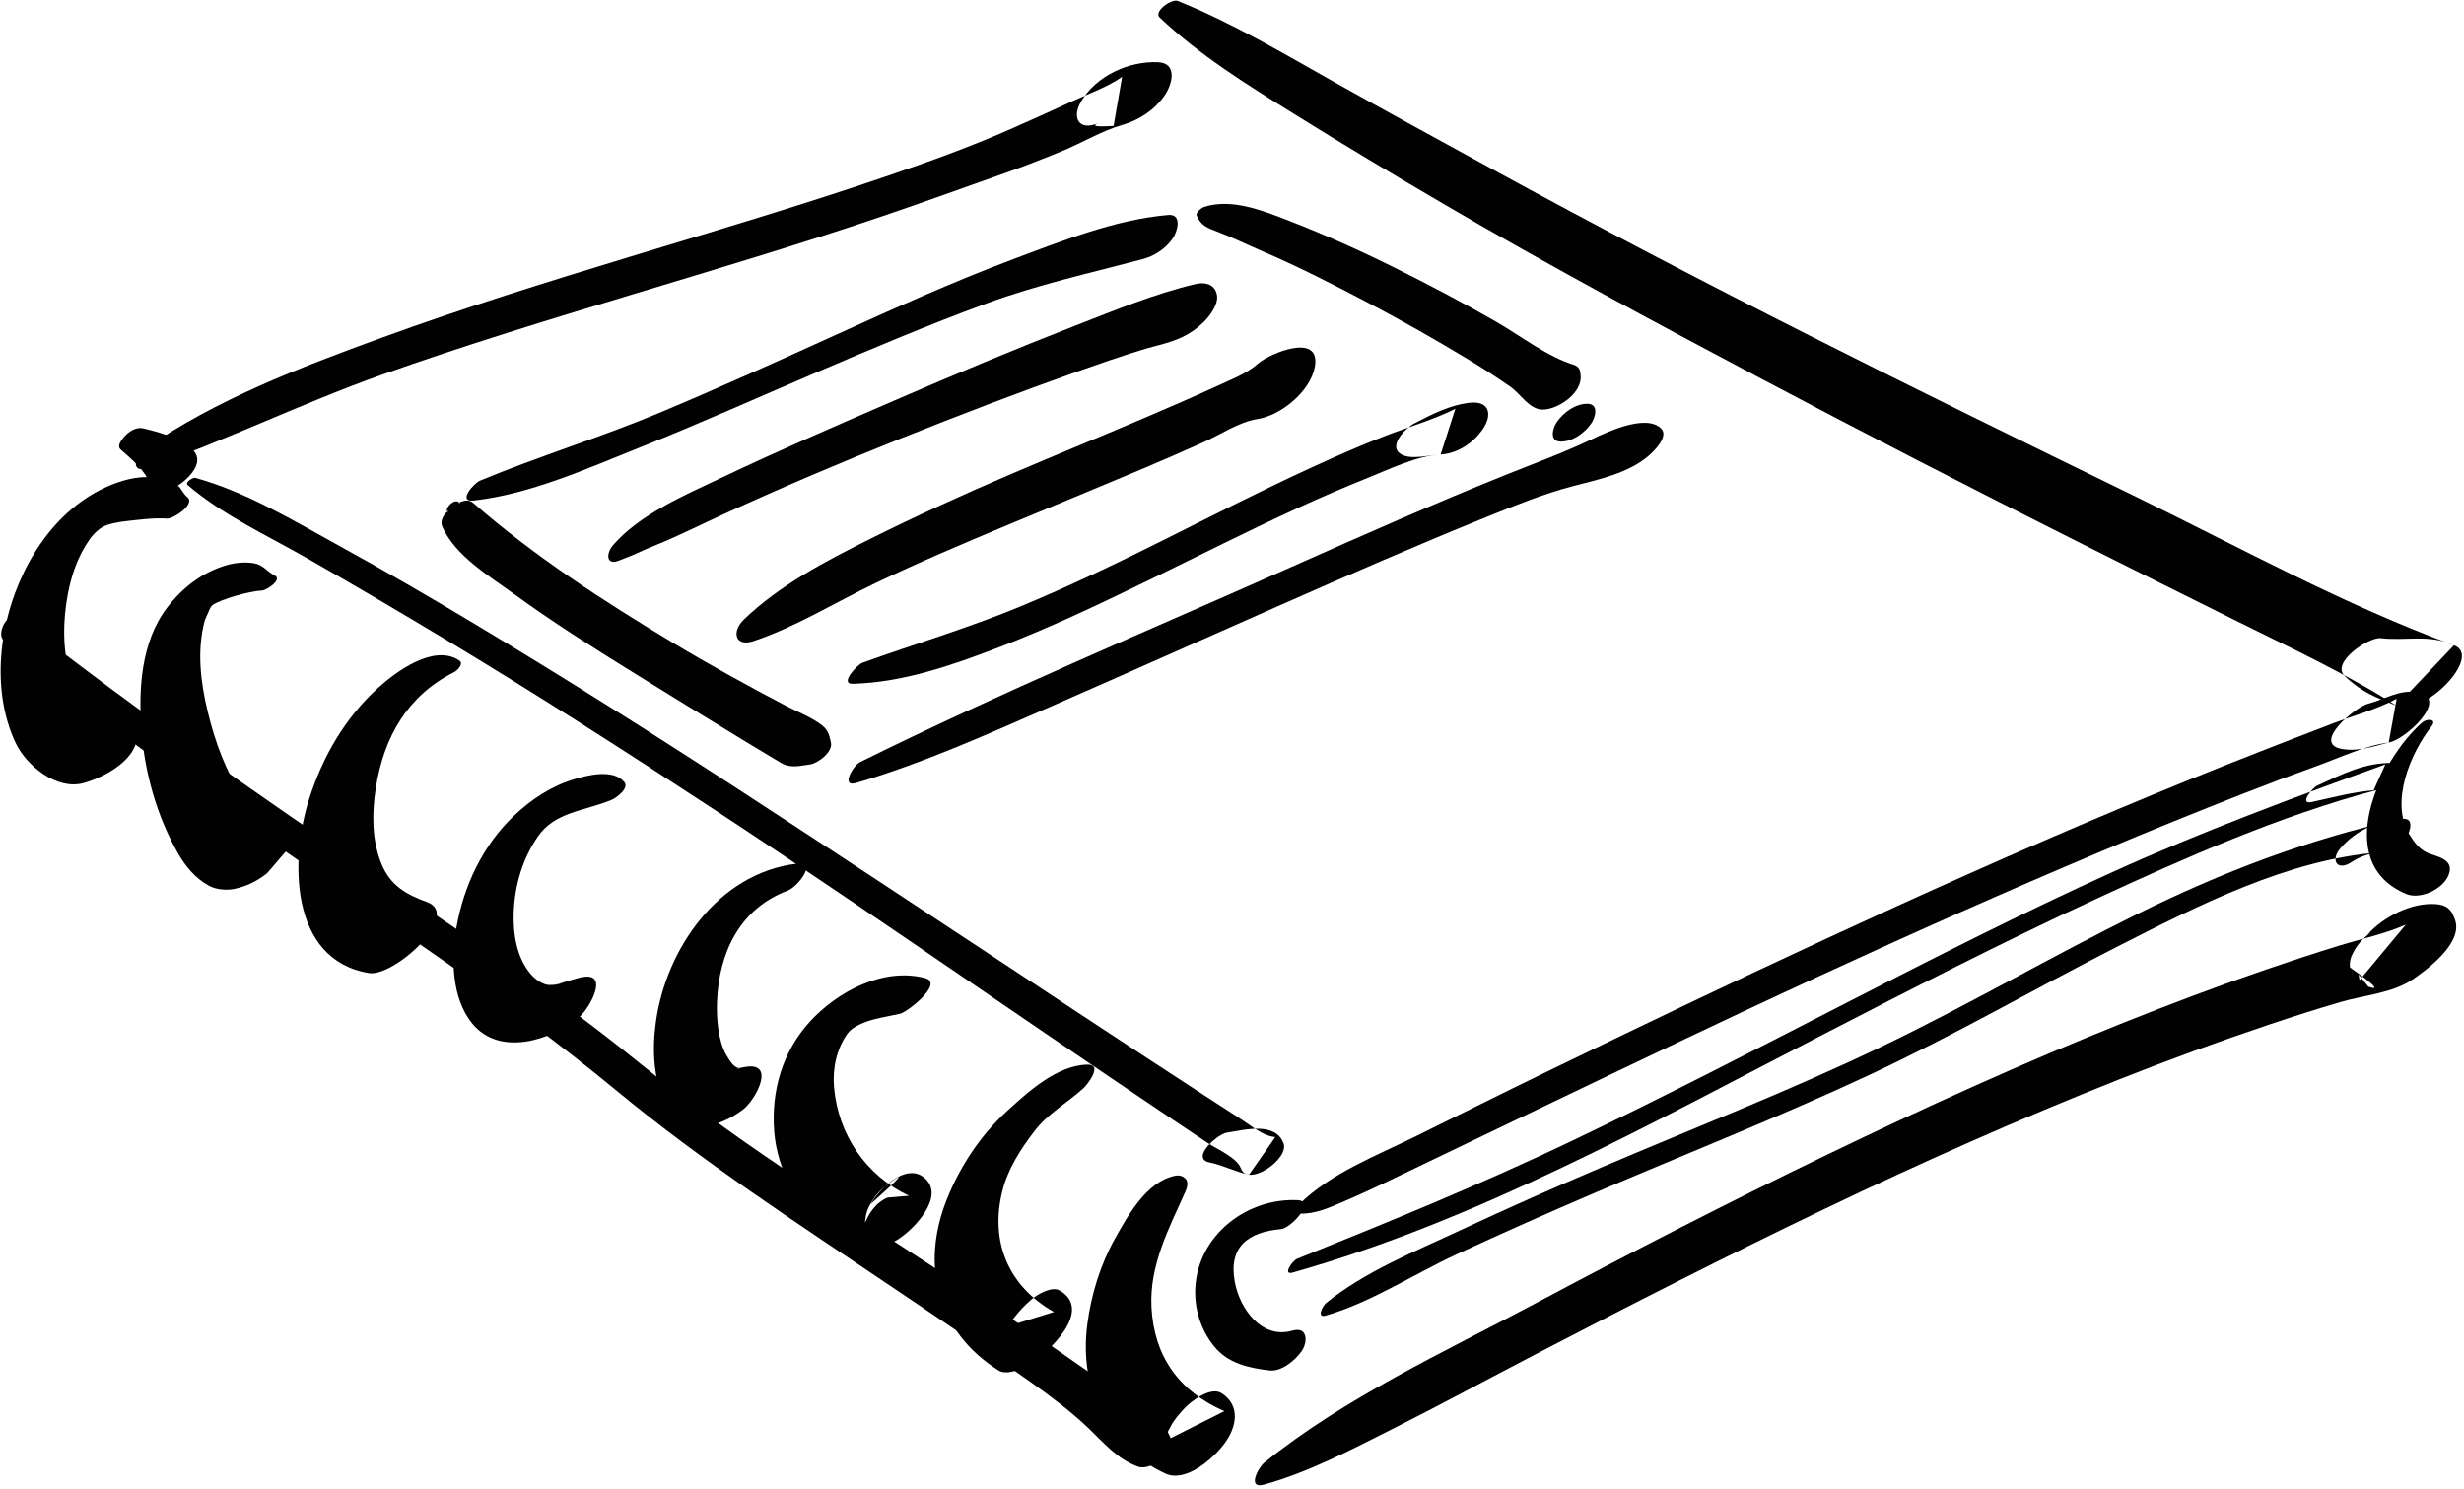
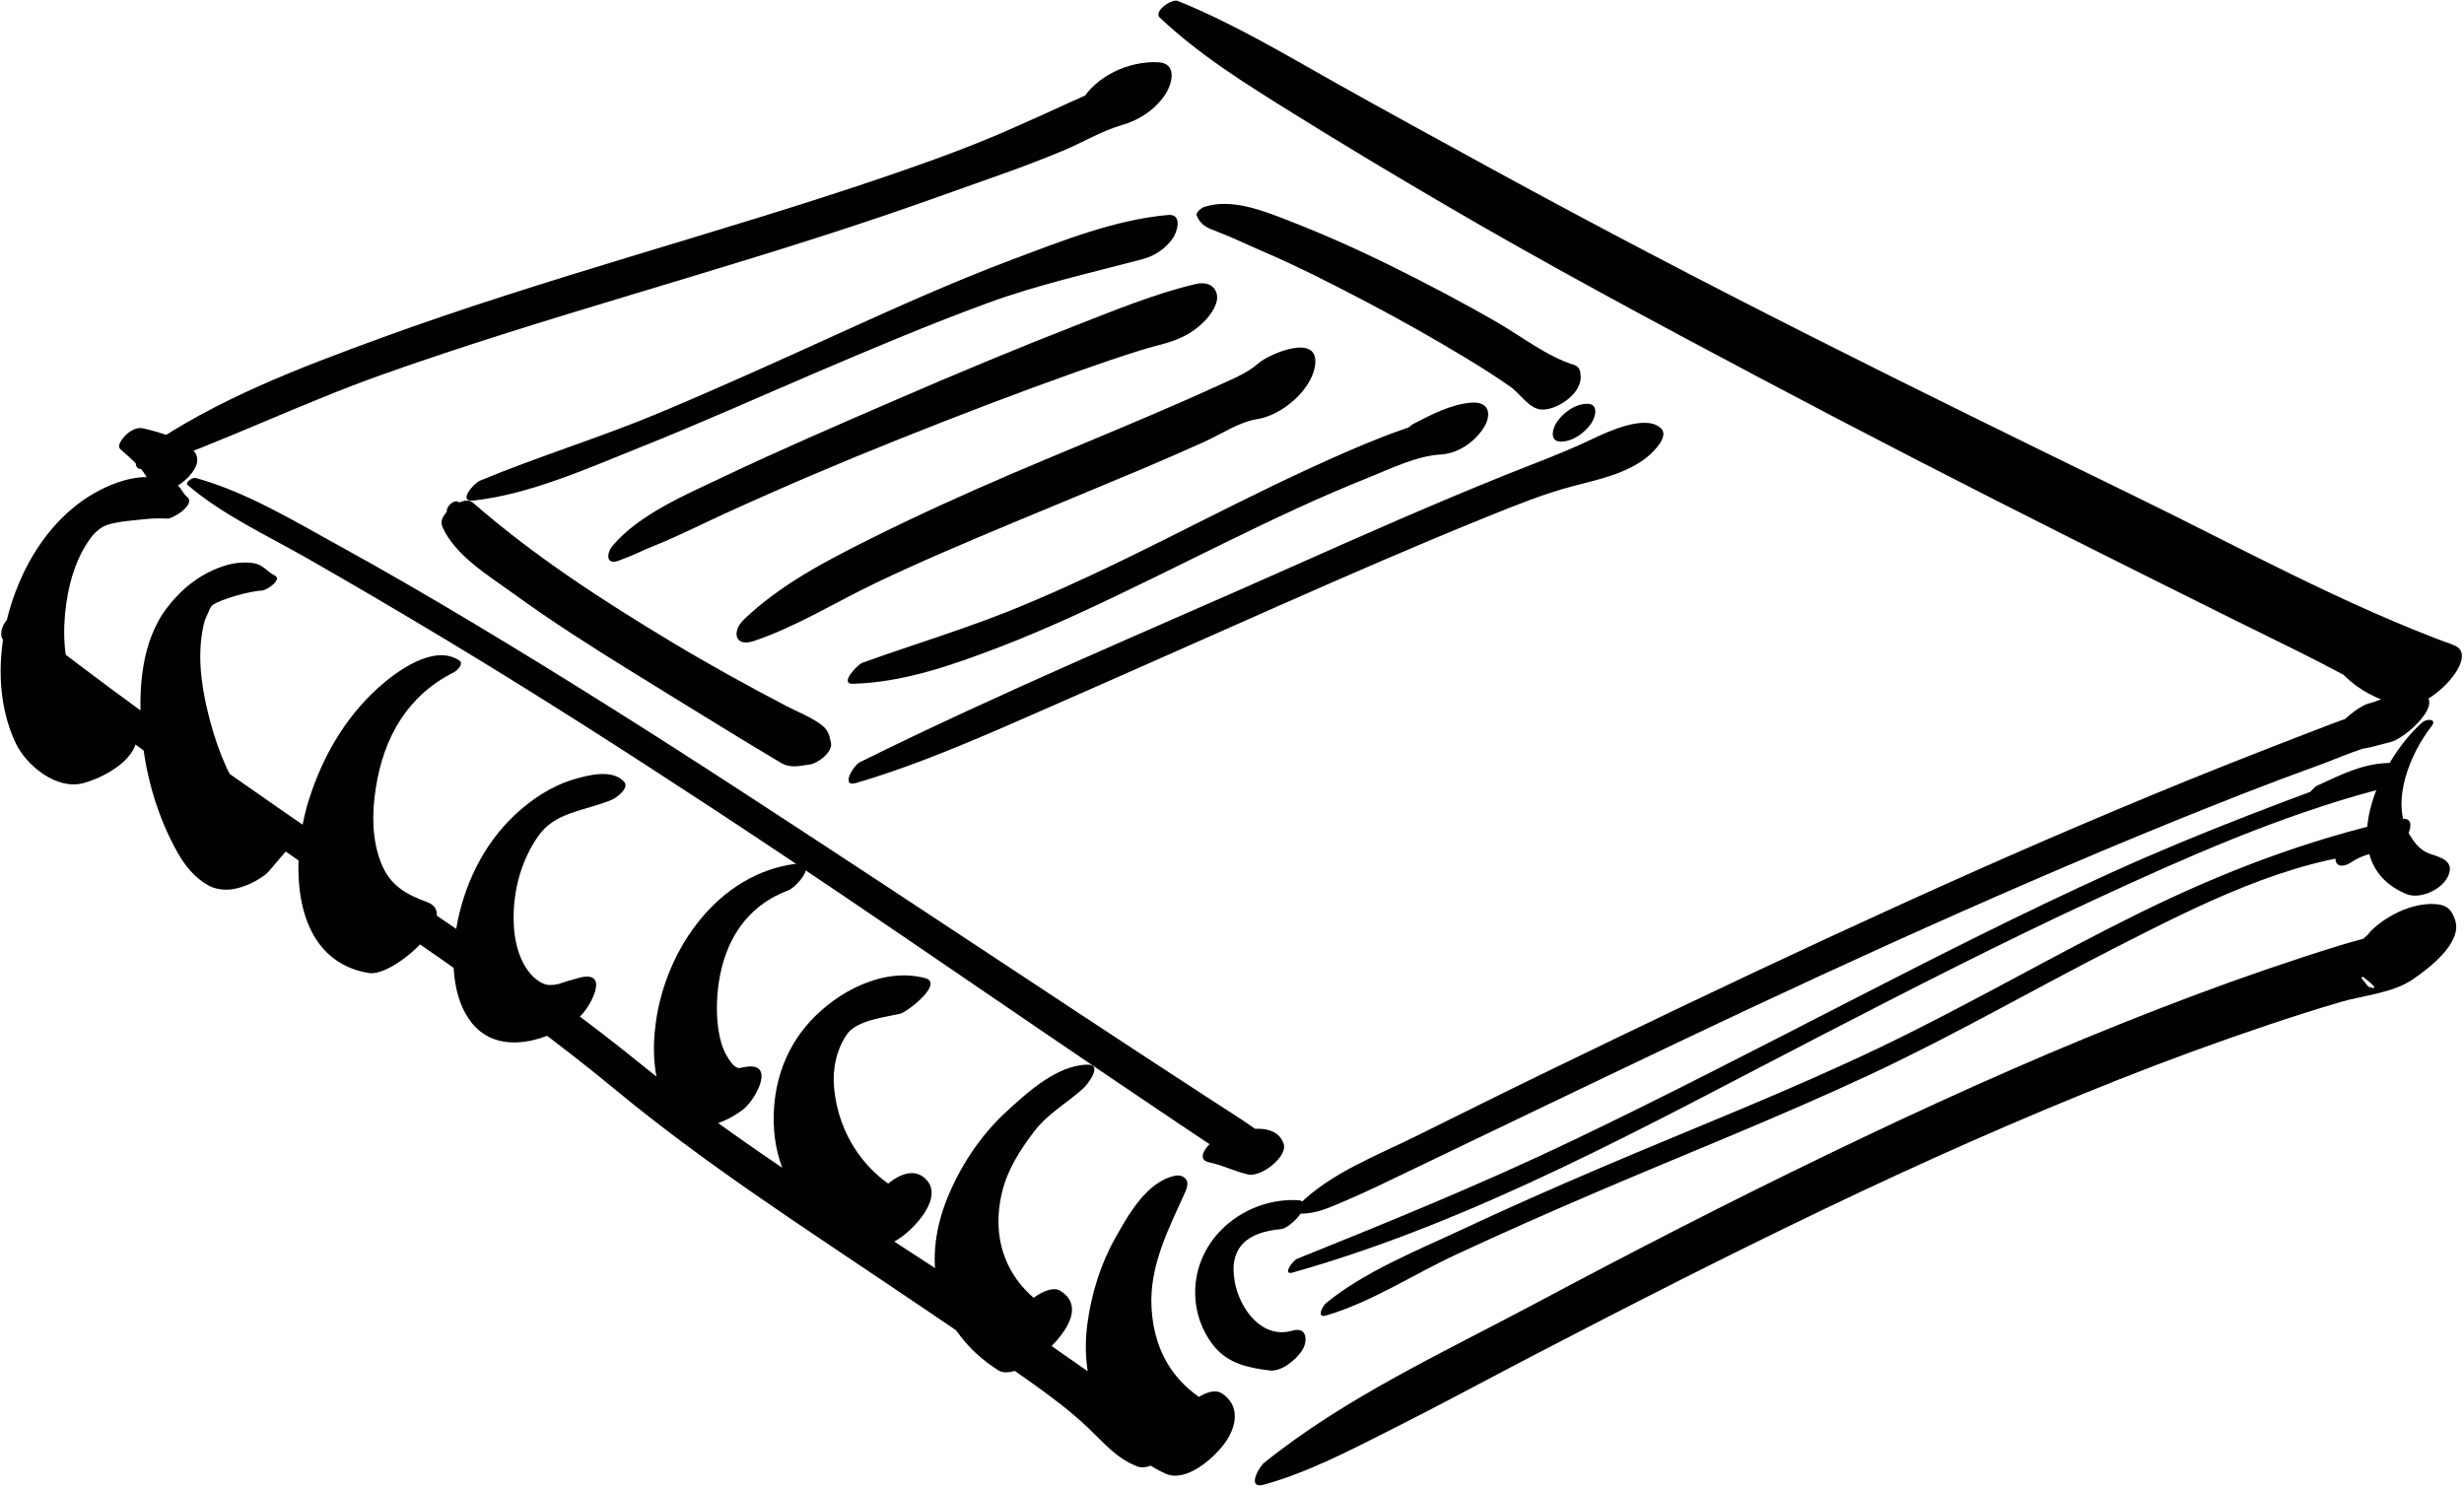
- <svg xmlns="http://www.w3.org/2000/svg" width="533px" height="322px" viewBox="0 0 533 322" version="1.1">
-   <defs />
-   <g id="Page-1" stroke="none" stroke-width="1" fill="none" fill-rule="evenodd">
-     <g id="Layer_1" transform="translate(-2724, -2795)" fill="#010101">
-       <g id="Layer_1_3_">
-         <g id="notebook" transform="translate(2724, 2795)">
-           <path d="M280.713,259.655 C269.734,259.123 259.213,267.196 258.564,278.53 C258.303,283.101 259.713,287.656 262.59,291.225 C265.639,295.008 270.034,295.93 274.585,296.494 C277.198,296.818 280.196,294.288 281.563,292.327 C282.932,290.361 282.907,286.919 279.555,287.888 C272.937,289.8 268.201,283.155 267.121,277.445 C265.657,269.722 270.013,266.543 277.098,265.922 C279.233,265.732 284.643,259.846 280.713,259.655 L280.713,259.655 Z" id="Shape" />
-           <path d="M281.057,262.567 C284.633,262.688 287.699,261.202 290.932,259.828 C295.618,257.839 300.195,255.587 304.779,253.382 C314.017,248.935 323.26,244.5 332.507,240.07 C352.764,230.367 373.007,220.646 393.403,211.238 C413.776,201.84 434.276,192.712 454.956,184.006 C465.082,179.742 475.264,175.61 485.498,171.607 C490.736,169.556 495.999,167.577 501.292,165.669 C506.23,163.888 511.506,161.346 516.717,160.633 C520.196,160.156 530.077,151.029 522.988,149.77 C519.089,149.077 515.881,151.31 512.247,152.245 C509.539,152.94 499.903,160.864 506.594,162.036 C510.044,162.64 513.398,161.492 516.718,160.635 C517.287,157.48 517.858,154.322 518.427,151.168 C514.099,153.505 509.003,154.838 504.413,156.592 C499.132,158.61 493.865,160.665 488.599,162.716 C478.367,166.697 468.204,170.854 458.079,175.102 C436.825,184.019 415.794,193.46 394.882,203.151 C374.47,212.609 354.188,222.344 333.951,232.173 C324.716,236.658 315.527,241.247 306.324,245.8 C297.796,250.017 287.908,253.771 281.06,260.535 C280.585,260.999 279.796,262.524 281.057,262.567 L281.057,262.567 Z" id="Shape" />
-           <path d="M273.463,321.192 C283.099,318.51 292.228,313.672 301.127,309.198 C311.566,303.949 321.844,298.366 332.209,292.974 C352.869,282.228 373.623,271.643 394.625,261.579 C415.611,251.524 436.882,242.045 458.522,233.48 C469.218,229.25 480.024,225.3 490.929,221.641 C496.064,219.917 501.229,218.264 506.431,216.751 C511.369,215.314 517.578,214.842 521.859,211.927 C525.054,209.751 532.875,203.989 531.047,198.967 C531.007,198.858 530.968,198.749 530.928,198.64 C530.198,196.636 529.115,195.772 526.928,195.608 C521.585,195.209 515.501,198.401 512.049,202.259 C513.368,201.181 513.056,201.497 511.107,203.206 C510.18,204.158 509.429,205.233 508.855,206.433 C508.394,207.343 508.22,208.302 508.333,209.31 C513.623,213.033 514.941,214.414 512.291,213.456 C511.595,212.579 510.898,211.704 510.204,210.828 C510.228,211.253 510.332,211.638 510.414,212.055 C513.747,208.052 517.079,204.049 520.411,200.046 C515.912,202.051 510.813,203.106 506.098,204.555 C500.728,206.206 495.392,207.973 490.076,209.793 C479.693,213.348 469.427,217.237 459.233,221.307 C437.558,229.959 416.302,239.646 395.288,249.786 C373.952,260.085 352.89,270.921 331.987,282.068 C312.297,292.569 290.973,302.362 273.508,316.426 C272.222,317.463 269.612,322.263 273.463,321.192 L273.463,321.192 Z" id="Shape" />
-           <path d="M523.989,156.282 C514.734,164.345 504.172,186.589 520.522,193.423 C523.711,194.756 529.245,192.077 529.898,188.516 C530.41,185.734 526.844,185.27 525.112,184.515 C523.342,183.744 522.127,182.113 521.168,180.512 C516.943,173.464 521.468,162.857 525.966,157.146 C527.271,155.485 524.961,155.436 523.989,156.282 L523.989,156.282 Z" id="Shape" />
-           <path d="M26.066,97.217 C27.345,98.35 28.647,99.467 29.83,100.699 C30.428,101.324 30.952,102.011 31.437,102.723 C32.027,103.588 32.254,104.737 32.861,105.661 C34.252,107.776 38.292,105.292 39.514,104.319 C41.16,103.011 43.585,100.403 42.323,98.14 C41.345,96.386 39.012,95.432 37.234,94.624 C35.254,93.725 33.128,93.199 31.023,92.684 C29.793,92.382 28.607,92.969 27.652,93.728 C27.039,94.219 25.005,96.275 26.066,97.217 L26.066,97.217 Z" id="Shape" />
-           <path d="M31.927,101.238 C49.042,95.218 65.451,87.177 82.583,81.078 C100.477,74.708 118.661,69.172 136.842,63.686 C154.842,58.256 172.86,52.874 190.673,46.85 C199.666,43.809 208.586,40.549 217.538,37.392 C221.658,35.939 225.717,34.337 229.761,32.682 C233.963,30.962 238.286,28.322 242.628,27.081 C246.361,26.016 249.681,23.867 251.929,20.641 C253.573,18.281 254.806,13.645 250.49,13.461 C244.198,13.192 237.127,16.381 233.857,21.958 C231.81,25.448 233.32,28.425 237.581,26.643 C235.122,27.672 240.082,27.272 240.889,27.235 C241.502,23.697 242.115,20.159 242.727,16.621 C239.536,18.876 235.249,20.357 231.71,22.016 C227.608,23.936 223.462,25.761 219.327,27.606 C210.495,31.546 201.446,34.812 192.302,37.945 C173.781,44.293 154.999,49.85 136.27,55.546 C118.246,61.027 100.253,66.617 82.549,73.073 C64.949,79.491 46.623,86.452 31.181,97.229 C29.032,98.725 28.265,102.526 31.927,101.238 L31.927,101.238 Z" id="Shape" />
-           <path d="M250.864,3.798 C259.67,12.09 269.625,18.225 279.866,24.611 C290.636,31.326 301.532,37.841 312.486,44.255 C334.78,57.308 357.598,69.524 380.418,81.629 C403.3,93.768 426.342,105.6 449.488,117.224 C460.913,122.962 472.357,128.663 483.805,134.357 C495.512,140.178 507.384,145.659 518.415,152.686 C522.555,148.325 526.693,143.963 530.831,139.602 C525.485,137.136 520.492,138.692 514.948,138.07 C512.444,137.789 504.157,143.294 507.173,146.224 C510.703,149.658 513.907,150.912 518.415,152.686 C524.481,155.075 537.139,141.911 530.831,139.602 C506.988,130.872 484.261,118.298 461.441,107.183 C438.045,95.787 414.675,84.332 391.446,72.601 C368.247,60.887 345.206,48.857 322.409,36.381 C311.164,30.228 299.912,24.1 288.737,17.819 C277.525,11.517 266.729,5.04 254.79,0.207 C253.441,-0.341 249.464,2.48 250.864,3.798 L250.864,3.798 Z" id="Shape" />
-           <path d="M135.03,169.169 C132.599,166.354 127.324,167.651 124.256,168.567 C119.293,170.05 114.976,172.895 111.23,176.439 C104.484,182.819 100.314,191.61 98.726,200.691 C97.564,207.329 97.66,215.935 102.155,221.436 C108.071,228.673 119.192,225.083 125.225,220.124 C127.54,218.221 132.279,209.724 125.306,211.542 C123.614,211.982 121.95,212.479 120.306,213.076 C121.578,212.613 119.67,213.139 119.514,213.165 C120.603,212.981 118.9,213.113 118.769,213.106 C117.538,213.043 115.978,212.105 114.785,210.717 C111.681,207.108 110.931,201.767 111.131,197.157 C111.381,191.393 113.069,185.758 116.345,180.998 C120.047,175.616 126.308,175.521 132.29,173.058 C133.239,172.669 136.22,170.546 135.03,169.169 L135.03,169.169 Z" id="Shape" />
-           <path d="M172.32,186.86 C155.385,188.909 144.013,205.302 141.857,221.247 C141.03,227.361 141.357,233.815 144.146,239.397 C147.614,246.342 155.786,243.804 160.707,240.07 C163.508,237.945 168.117,229.341 160.793,230.913 C160.263,231.026 159.725,231.1 159.189,231.186 C159.913,231.068 160.418,231.367 159.383,230.935 C158.638,230.624 157.972,229.724 157.178,228.37 C155.348,225.258 154.961,220.403 155.102,216.724 C155.512,206.048 160.053,196.55 170.433,192.668 C172.452,191.914 177.053,186.288 172.32,186.86 L172.32,186.86 Z" id="Shape" />
-           <path d="M200.088,211.602 C191.06,209.24 181.114,214.52 175.156,221.072 C169.222,227.598 166.79,236.112 167.472,244.804 C168.135,253.225 172.614,261.325 179.12,266.607 C180.767,267.944 182.544,269.095 184.401,270.115 C187.608,271.874 191.3,269.886 194.13,268.199 C197.45,266.222 204.808,258.745 199.865,254.742 C195.91,251.54 190.13,257.27 188.336,260.497 C194.06,255.387 195.732,253.643 193.356,255.268 C191.737,256.354 190.268,257.486 189.139,259.107 C188.436,260.116 187.519,261.655 187.332,262.899 C186.646,267.469 187.305,261.012 192.006,259.097 C193.548,258.964 195.091,258.833 196.633,258.701 C187.296,254.349 181.328,245.483 180.416,235.268 C180.053,231.21 180.953,226.919 183.34,223.596 C183.833,222.908 184.756,222.173 186.171,221.538 C188.87,220.329 191.827,219.971 194.684,219.329 C196.243,218.982 204.307,212.705 200.088,211.602 L200.088,211.602 Z" id="Shape" />
-           <path d="M235.242,230.333 C228.647,230.454 222.331,236.259 217.768,240.437 C212.095,245.632 207.644,252.372 204.807,259.498 C199.078,273.889 202.733,288.105 215.989,296.491 C217.826,297.652 221.354,296.098 222.872,295.103 C226.729,292.57 236.538,283.601 229.292,279.225 C227.522,278.157 224.388,280.071 223.117,281.139 C221.629,282.389 220.431,283.729 219.232,285.249 C218.686,286.069 218.233,286.938 217.879,287.856 C216.962,289.764 217.382,289.34 219.141,286.586 C222.09,285.672 225.038,284.759 227.986,283.846 C218.104,278.262 214.114,268.675 216.807,257.743 C217.994,252.929 220.783,248.604 223.761,244.719 C226.688,240.898 230.861,238.609 234.356,235.448 C235.201,234.686 238.681,230.268 235.242,230.333 L235.242,230.333 Z" id="Shape" />
-           <path d="M254.08,254.398 C248.022,255.69 244.024,262.903 241.235,267.871 C238.025,273.587 236.027,280.1 235.194,286.589 C233.419,300.413 239.253,312.79 252.049,318.792 C256.529,320.895 262.484,315.494 264.843,312.349 C267.505,308.798 268.424,304.085 264.243,301.415 C261.871,299.901 257.626,303.164 256.196,304.716 C255.032,305.978 253.942,307.194 253.163,308.741 C252.651,309.608 252.278,310.533 252.045,311.515 C251.56,312.928 251.562,313.004 252.053,311.746 C256.318,309.599 260.583,307.449 264.846,305.303 C255.082,301.065 249.609,293.435 249.083,282.799 C248.631,273.688 252.859,265.758 256.445,257.75 C256.772,257.02 257.146,255.734 256.47,255.037 C255.798,254.34 255.03,254.194 254.08,254.398 L254.08,254.398 Z" id="Shape" />
-           <path d="M102.459,108.291 C114.718,106.916 126.924,101.387 138.293,96.853 C151.088,91.751 163.663,86.113 176.322,80.693 C188.572,75.449 200.854,70.262 213.363,65.659 C224.512,61.558 235.767,59.096 247.187,56.06 C249.799,55.366 252.151,53.778 253.707,51.545 C254.672,50.158 255.841,46.242 252.698,46.512 C241.303,47.488 229.738,52.105 219.107,56.097 C206.043,61.004 193.304,66.762 180.604,72.533 C167.946,78.284 155.288,84.021 142.459,89.386 C129.754,94.698 116.547,98.694 103.858,103.978 C102.435,104.57 98.894,108.69 102.459,108.291 L102.459,108.291 Z" id="Shape" />
-           <path d="M185.212,169.392 C199.575,165.155 213.368,158.962 227.066,152.967 C243.646,145.71 260.17,138.326 276.727,131.016 C291.697,124.404 306.704,117.856 321.877,111.722 C327.875,109.297 333.908,106.844 340.174,105.196 C345.78,103.72 352.185,102.427 356.66,98.576 C357.739,97.647 361.059,94.422 359.328,92.708 C356.074,89.49 347.777,93.385 344.22,95.081 C338.145,97.979 331.757,100.3 325.517,102.812 C310.015,109.054 294.724,115.822 279.458,122.617 C248.284,136.493 216.603,149.743 186.023,164.888 C184.566,165.609 181.749,170.414 185.212,169.392 L185.212,169.392 Z" id="Shape" />
-           <path d="M96.653,110.482 C96.611,111.097 96.727,111.033 97.004,110.293 C96.728,110.617 96.461,110.948 96.203,111.288 C95.548,112.133 95.288,113.08 95.724,114.052 C98.53,120.28 105.8,124.602 111.113,128.462 C119.382,134.469 128.028,139.964 136.716,145.34 C144.707,150.284 152.712,155.218 160.732,160.113 C163.457,161.775 166.192,163.418 168.935,165.049 C171.123,166.35 173.303,165.592 175.111,165.407 C176.823,165.233 180.292,162.655 179.727,160.6 C179.467,159.652 179.413,158.162 177.821,156.923 C175.525,155.137 172.465,153.999 169.893,152.647 C161.67,148.322 153.548,143.863 145.585,139.077 C130.44,129.973 115.678,120.417 102.342,108.792 C101.529,108.084 100.485,108.241 99.543,108.634 C98.851,108.922 99.837,109.133 99.286,108.673 C98.347,107.89 96.606,109.487 96.653,110.482 L96.653,110.482 Z" id="Shape" />
-           <path d="M258.877,46.692 C259.794,48.828 261.243,49.347 263.382,50.149 C266.631,51.367 269.728,52.917 272.914,54.278 C280.766,57.635 288.398,61.549 295.956,65.519 C303.248,69.351 310.416,73.418 317.465,77.681 C320.607,79.58 323.689,81.552 326.697,83.656 C329.015,85.278 330.838,88.644 333.736,88.615 C337.099,88.582 342.337,84.987 341.907,81.179 C341.88,80.93 341.851,80.681 341.823,80.432 C341.696,79.764 341.322,79.292 340.699,79.018 C334.62,77.165 329.033,72.701 323.551,69.553 C316.322,65.404 308.941,61.523 301.478,57.815 C294.139,54.169 286.661,50.818 279.023,47.839 C273.36,45.629 266.476,42.816 260.474,44.773 C259.947,44.945 258.564,45.966 258.877,46.692 L258.877,46.692 Z" id="Shape" />
-           <path d="M337.639,95.538 C340.224,95.538 342.77,93.67 344.196,91.622 C345.119,90.297 345.943,87.359 343.342,87.359 C340.757,87.359 338.211,89.228 336.784,91.275 C335.862,92.6 335.039,95.538 337.639,95.538 L337.639,95.538 Z" id="Shape" />
-           <path d="M3.945,134.622 C2.31,131.858 -0.078,135.529 0.299,137.631 C0.58,139.194 3.812,141.316 4.908,142.317 C7.693,144.86 10.741,147.142 13.729,149.436 C27.697,160.155 42.092,170.338 56.468,180.498 C82.187,198.677 109.042,215.853 133.339,235.939 C152.145,251.486 172.783,264.846 192.989,278.464 C203.1,285.278 213.224,292.077 223.151,299.159 C227.411,302.198 231.591,305.309 235.386,308.923 C238.836,312.208 241.586,315.601 246.092,317.286 C249.057,318.395 254.499,313.993 253.119,310.861 C251.33,306.805 247.686,304.94 244.049,302.546 C239.484,299.54 234.978,296.49 230.511,293.339 C220.58,286.335 210.408,279.677 200.234,273.032 C179.296,259.36 158.008,245.962 138.571,230.17 C114.639,210.725 88.116,194.159 62.805,176.592 C47.797,166.175 32.79,155.699 18.217,144.677 C14.7,142.017 11.17,139.373 7.672,136.688 C6.759,135.987 5.681,134.638 4.63,134.187 C2.897,133.443 0.539,136.09 2.902,135.882 C3.346,135.842 4.247,135.129 3.945,134.622 L3.945,134.622 Z" id="Shape" />
-           <path d="M279.621,275.317 C319.584,264.03 356.927,243.144 393.655,224.182 C413.292,214.043 432.952,203.948 453.012,194.668 C472.742,185.542 493.127,176.481 514.194,170.91 C515.715,170.51 521.518,165.12 517.572,165.059 C511.509,164.965 506.622,167.496 501.234,169.976 C500.176,170.463 497.194,174.143 500.084,173.513 C504.521,172.546 508.907,171.364 513.447,170.975 C514.296,169.11 515.143,167.244 515.991,165.377 C496.073,172.571 476.356,179.881 457.052,188.628 C437.492,197.489 418.347,207.244 399.244,217.045 C379.643,227.102 360.081,237.233 340.205,246.74 C320.679,256.083 300.658,264.262 280.587,272.339 C279.571,272.75 277.337,275.963 279.621,275.317 L279.621,275.317 Z" id="Shape" />
-           <path d="M286.831,284.612 C296.584,281.767 305.842,275.657 315.055,271.382 C325.079,266.729 335.18,262.253 345.343,257.907 C365.053,249.479 385.024,241.592 404.454,232.519 C422.645,224.025 440.054,213.943 457.938,204.837 C475.356,195.969 495.016,185.879 514.803,184.408 C517.146,184.234 519.28,182.859 520.62,180.934 C521.382,179.839 522.204,177.032 519.861,177.152 C514.622,177.421 509.671,179.531 506.225,183.573 C504.091,186.077 505.522,188.556 508.597,186.558 C510.524,185.306 512.493,184.604 514.802,184.408 C516.183,182.016 517.564,179.625 518.945,177.232 C499.208,181.603 480.776,188.648 462.664,197.581 C443.872,206.851 425.759,217.441 406.864,226.508 C387.058,236.011 366.506,243.994 346.307,252.616 C336.14,256.957 326.027,261.422 316.015,266.111 C306.293,270.666 295.211,275.096 286.854,281.913 C286.146,282.493 284.648,285.249 286.831,284.612 L286.831,284.612 Z" id="Shape" />
-           <path d="M40.525,107.555 C39.233,106.484 39.178,105.076 37.466,104.408 C36.048,103.853 34.511,103.556 33.01,103.331 C29.776,102.849 25.809,104.072 22.919,105.394 C15.713,108.686 10.163,114.63 6.368,121.487 C0.018,132.961 -2.322,148.591 3.377,160.735 C5.658,165.597 12.251,171.006 18.041,169.425 C22.57,168.189 30.6,164.024 29.539,158.061 C29.007,155.067 23.568,155.268 21.455,154.126 C11.747,148.886 13.023,131.395 16.256,122.712 C17.103,120.439 18.07,118.575 19.385,116.692 C20.309,115.37 21.336,114.531 22.152,114.039 C23.261,113.369 25.579,112.923 27.596,112.711 C30.215,112.437 33.535,111.983 36.09,112.205 C37.428,112.322 42.376,109.088 40.525,107.555 L40.525,107.555 Z" id="Shape" />
-           <path d="M59.413,124.502 C57.762,123.697 56.968,122.189 54.92,121.853 C53.018,121.54 50.896,121.73 49.046,122.265 C43.765,123.792 39.472,127.125 36.16,131.453 C30.464,138.894 29.918,149.292 30.618,158.245 C31.322,167.268 33.957,176.555 38.41,184.451 C40.039,187.345 42.202,189.986 45.154,191.604 C46.762,192.485 48.972,192.677 50.744,192.301 C53.3,191.76 55.608,190.642 57.66,189.012 C58.139,188.631 63.805,181.754 61.48,184.689 C63.762,181.807 63.046,177.836 58.768,178.689 C59.892,178.845 61.016,179.002 62.14,179.158 C61.452,178.406 60.593,178.03 59.562,178.03 C59.15,178.05 58.739,178.034 58.328,178.024 C57.114,177.996 59.681,178.437 58.473,178.063 C57.983,177.912 57.529,177.66 57.086,177.409 C56.293,176.961 56.518,177.078 55.357,175.892 C54.322,174.834 53.438,173.63 52.597,172.414 C48.797,166.92 46.502,160.439 44.939,153.992 C43.375,147.544 42.557,140.697 44.3,134.206 C44.366,133.958 45.583,131.414 45.293,131.881 C46.134,130.523 45.382,131.595 45.996,130.913 C46.371,130.497 46.342,130.65 46.023,130.855 C47.911,129.644 53.751,127.903 56.751,127.746 C57.669,127.7 61.198,125.371 59.413,124.502 L59.413,124.502 Z" id="Shape" />
-           <path d="M99.363,142.899 C93.84,139.207 85.583,145.36 81.695,148.904 C74.592,155.382 69.833,163.657 66.904,172.757 C62.746,185.679 62.482,207.625 79.778,210.515 C85.235,211.426 99.976,197.913 92.373,195.16 C87.785,193.497 84.343,191.526 82.442,186.716 C80.406,181.565 80.455,175.851 81.296,170.468 C83.028,159.379 88.22,150.455 98.214,145.433 C98.894,145.087 100.409,143.597 99.363,142.899 L99.363,142.899 Z" id="Shape" />
-           <path d="M134.035,121.224 C135.481,120.616 136.338,120.362 137.246,119.932 C138.839,119.178 140.47,118.5 142.102,117.834 C147.03,115.821 151.831,113.386 156.673,111.171 C169.271,105.406 182.038,99.976 194.903,94.842 C207.527,89.804 220.225,84.936 233.035,80.387 C237.669,78.741 242.323,77.148 247.019,75.686 C245.332,76.211 248.041,75.388 248.43,75.277 C249.181,75.061 249.937,74.859 250.694,74.664 C254.473,73.69 257.547,72.481 260.439,69.608 C261.745,68.314 263.772,65.61 263.187,63.564 C263.178,63.53 263.168,63.497 263.159,63.463 C262.576,61.421 260.555,61 258.666,61.445 C249.742,63.552 241.071,67.151 232.551,70.47 C219.477,75.564 206.531,80.992 193.655,86.565 C181.004,92.041 168.352,97.509 155.901,103.433 C148.047,107.169 138.391,111.246 132.582,117.984 C131.097,119.707 131.034,122.486 134.035,121.224 L134.035,121.224 Z" id="Shape" />
-           <path d="M163.008,138.702 C172.135,135.655 180.762,130.267 189.432,126.123 C198.879,121.605 208.527,117.527 218.184,113.485 C227.625,109.533 237.099,105.662 246.528,101.682 C251.191,99.714 255.833,97.696 260.446,95.616 C264.13,93.957 268.024,91.28 271.988,90.669 C277.135,89.875 283.454,84.641 284.42,79.378 C285.818,71.764 274.631,76.449 272.103,78.687 C269.681,80.831 266.473,82.037 262.602,83.815 C257.993,85.932 253.335,87.948 248.672,89.945 C238.733,94.201 228.717,98.277 218.777,102.53 C208.44,106.954 198.196,111.614 188.137,116.636 C178.613,121.39 168.643,126.584 160.917,134.033 C158.228,136.628 158.96,140.054 163.008,138.702 L163.008,138.702 Z" id="Shape" />
-           <path d="M184.46,147.934 C195.29,147.664 205.978,143.913 215.997,140.074 C227.095,135.82 237.85,130.701 248.526,125.498 C259.219,120.284 269.835,114.916 280.643,109.941 C285.723,107.604 290.861,105.396 296.049,103.312 C300.93,101.353 306.463,98.627 311.622,98.333 C315.266,98.125 318.641,95.875 320.707,92.907 C322.88,89.787 322.231,86.725 318.093,87.125 C313.789,87.54 309.734,89.634 305.942,91.601 C304.208,92.5 300.192,96.383 302.946,98.192 C305.131,99.628 309.159,98.412 311.624,98.334 C312.688,95.036 313.755,91.738 314.818,88.441 C309.809,90.945 304.312,92.466 299.096,94.513 C293.877,96.56 288.747,98.829 283.653,101.166 C272.877,106.105 262.322,111.525 251.719,116.823 C241.459,121.95 231.116,126.912 220.513,131.297 C209.373,135.902 197.85,139.322 186.522,143.398 C185.489,143.768 181.479,148.008 184.46,147.934 L184.46,147.934 Z" id="Shape" />
-           <path d="M40.587,104.936 C48.233,111.466 57.681,115.782 66.364,120.742 C76.427,126.489 86.424,132.363 96.352,138.341 C116.068,150.211 135.446,162.635 154.681,175.266 C173.899,187.885 192.873,200.869 211.861,213.829 C221.415,220.35 230.968,226.867 240.544,233.355 C245.001,236.376 249.463,239.384 253.931,242.386 C256.388,244.034 258.847,245.68 261.307,247.322 C263.286,248.642 267.537,250.424 268.424,252.774 C269.998,256.945 278.943,250.716 277.647,247.35 C275.835,242.645 269.323,244.441 265.371,245.051 C263.318,245.367 257.431,250.648 261.648,251.496 C264.641,252.1 267.252,253.57 270.206,254.121 C272.094,251.414 273.979,248.708 275.868,246.001 C273.208,245.795 270.717,243.594 268.562,242.206 C266.073,240.602 263.588,238.991 261.104,237.38 C256.583,234.445 252.072,231.496 247.565,228.544 C237.877,222.195 228.216,215.809 218.554,209.422 C199.344,196.723 180.116,184.05 160.82,171.481 C141.51,158.904 122.031,146.583 102.262,134.739 C92.805,129.073 83.275,123.529 73.614,118.221 C63.564,112.7 53.401,106.475 42.282,103.389 C41.731,103.236 39.926,104.371 40.587,104.936 L40.587,104.936 Z" id="Shape" />
-         </g>
-       </g>
-     </g>
+ <svg xmlns="http://www.w3.org/2000/svg" width="100%" height="100%" viewBox="0 0 533 322" version="1.1" xml:space="preserve" style="fill-rule:evenodd;clip-rule:evenodd;stroke-linejoin:round;stroke-miterlimit:1.414;">
+   <g id="notebook">
+     <path d="M280.713,259.655c-10.979,-0.532 -21.5,7.541 -22.149,18.875c-0.261,4.571 1.149,9.126 4.026,12.695c3.049,3.783 7.444,4.705 11.995,5.269c2.613,0.324 5.611,-2.206 6.978,-4.167c1.369,-1.966 1.344,-5.408 -2.008,-4.439c-6.618,1.912 -11.354,-4.733 -12.434,-10.443c-1.464,-7.723 2.892,-10.902 9.977,-11.523c2.135,-0.19 7.545,-6.076 3.615,-6.267Z" style="fill:#010101;fill-rule:nonzero;" />
+     <path d="M281.057,262.567c3.576,0.121 6.642,-1.365 9.875,-2.739c4.686,-1.989 9.263,-4.241 13.847,-6.446c9.238,-4.447 18.481,-8.882 27.728,-13.312c20.257,-9.703 40.5,-19.424 60.896,-28.832c20.373,-9.398 40.873,-18.526 61.553,-27.232c10.126,-4.264 20.308,-8.396 30.542,-12.399c5.238,-2.051 10.501,-4.03 15.794,-5.938c4.938,-1.781 10.214,-4.323 15.425,-5.036c3.479,-0.477 13.36,-9.604 6.271,-10.863c-3.899,-0.693 -7.107,1.54 -10.741,2.475c-2.708,0.695 -12.344,8.619 -5.653,9.791c3.45,0.604 6.804,-0.544 10.124,-1.401c0.569,-3.155 1.14,-6.313 1.709,-9.467c-4.328,2.337 -9.424,3.67 -14.014,5.424c-5.281,2.018 -10.548,4.073 -15.814,6.124c-10.232,3.981 -20.395,8.138 -30.52,12.386c-21.254,8.917 -42.285,18.358 -63.197,28.049c-20.412,9.458 -40.694,19.193 -60.931,29.022c-9.235,4.485 -18.424,9.074 -27.627,13.627c-8.528,4.217 -18.416,7.971 -25.264,14.735c-0.475,0.464 -1.264,1.989 -0.003,2.032Z" style="fill:#010101;fill-rule:nonzero;" />
+     <path d="M273.463,321.192c9.636,-2.682 18.765,-7.52 27.664,-11.994c10.439,-5.249 20.717,-10.832 31.082,-16.224c20.66,-10.746 41.414,-21.331 62.416,-31.395c20.986,-10.055 42.257,-19.534 63.897,-28.099c10.696,-4.23 21.502,-8.18 32.407,-11.839c5.135,-1.724 10.3,-3.377 15.502,-4.89c4.938,-1.437 11.147,-1.909 15.428,-4.824c3.195,-2.176 11.016,-7.938 9.188,-12.96c-0.04,-0.109 -0.079,-0.218 -0.119,-0.327c-0.73,-2.004 -1.813,-2.868 -4,-3.032c-5.343,-0.399 -11.427,2.793 -14.879,6.651c1.319,-1.078 1.007,-0.762 -0.942,0.947c-0.927,0.952 -1.678,2.027 -2.252,3.227c-0.461,0.91 -0.635,1.869 -0.522,2.877c5.29,3.723 6.608,5.104 3.958,4.146c-0.696,-0.877 -1.393,-1.752 -2.087,-2.628c0.024,0.425 0.128,0.81 0.21,1.227c3.333,-4.003 6.665,-8.006 9.997,-12.009c-4.499,2.005 -9.598,3.06 -14.313,4.509c-5.37,1.651 -10.706,3.418 -16.022,5.238c-10.383,3.555 -20.649,7.444 -30.843,11.514c-21.675,8.652 -42.931,18.339 -63.945,28.479c-21.336,10.299 -42.398,21.135 -63.301,32.282c-19.69,10.501 -41.014,20.294 -58.479,34.358c-1.286,1.037 -3.896,5.837 -0.045,4.766Z" style="fill:#010101;fill-rule:nonzero;" />
+     <path d="M523.989,156.282c-9.255,8.063 -19.817,30.307 -3.467,37.141c3.189,1.333 8.723,-1.346 9.376,-4.907c0.512,-2.782 -3.054,-3.246 -4.786,-4.001c-1.77,-0.771 -2.985,-2.402 -3.944,-4.003c-4.225,-7.048 0.3,-17.655 4.798,-23.366c1.305,-1.661 -1.005,-1.71 -1.977,-0.864Z" style="fill:#010101;fill-rule:nonzero;" />
+     <path d="M26.066,97.217c1.279,1.133 2.581,2.25 3.764,3.482c0.598,0.625 1.122,1.312 1.607,2.024c0.59,0.865 0.817,2.014 1.424,2.938c1.391,2.115 5.431,-0.369 6.653,-1.342c1.646,-1.308 4.071,-3.916 2.809,-6.179c-0.978,-1.754 -3.311,-2.708 -5.089,-3.516c-1.98,-0.899 -4.106,-1.425 -6.211,-1.94c-1.23,-0.302 -2.416,0.285 -3.371,1.044c-0.613,0.491 -2.647,2.547 -1.586,3.489Z" style="fill:#010101;fill-rule:nonzero;" />
+     <path d="M31.927,101.238c17.115,-6.02 33.524,-14.061 50.656,-20.16c17.894,-6.37 36.078,-11.906 54.259,-17.392c18,-5.43 36.018,-10.812 53.831,-16.836c8.993,-3.041 17.913,-6.301 26.865,-9.458c4.12,-1.453 8.179,-3.055 12.223,-4.71c4.202,-1.72 8.525,-4.36 12.867,-5.601c3.733,-1.065 7.053,-3.214 9.301,-6.44c1.644,-2.36 2.877,-6.996 -1.439,-7.18c-6.292,-0.269 -13.363,2.92 -16.633,8.497c-2.047,3.49 -0.537,6.467 3.724,4.685c-2.459,1.029 2.501,0.629 3.308,0.592c0.613,-3.538 1.226,-7.076 1.838,-10.614c-3.191,2.255 -7.478,3.736 -11.017,5.395c-4.102,1.92 -8.248,3.745 -12.383,5.59c-8.832,3.94 -17.881,7.206 -27.025,10.339c-18.521,6.348 -37.303,11.905 -56.032,17.601c-18.024,5.481 -36.017,11.071 -53.721,17.527c-17.6,6.418 -35.926,13.379 -51.368,24.156c-2.149,1.496 -2.916,5.297 0.746,4.009Z" style="fill:#010101;fill-rule:nonzero;" />
+     <path d="M250.864,3.798c8.806,8.292 18.761,14.427 29.002,20.813c10.77,6.715 21.666,13.23 32.62,19.644c22.294,13.053 45.112,25.269 67.932,37.374c22.882,12.139 45.924,23.971 69.07,35.595c11.425,5.738 22.869,11.439 34.317,17.133c11.707,5.821 23.579,11.302 34.61,18.329c4.14,-4.361 8.278,-8.723 12.416,-13.084c-5.346,-2.466 -10.339,-0.91 -15.883,-1.532c-2.504,-0.281 -10.791,5.224 -7.775,8.154c3.53,3.434 6.734,4.688 11.242,6.462c6.066,2.389 18.724,-10.775 12.416,-13.084c-23.843,-8.73 -46.57,-21.304 -69.39,-32.419c-23.396,-11.396 -46.766,-22.851 -69.995,-34.582c-23.199,-11.714 -46.24,-23.744 -69.037,-36.22c-11.245,-6.153 -22.497,-12.281 -33.672,-18.562c-11.212,-6.302 -22.008,-12.779 -33.947,-17.612c-1.349,-0.548 -5.326,2.273 -3.926,3.591Z" style="fill:#010101;fill-rule:nonzero;" />
+     <path d="M135.03,169.169c-2.431,-2.815 -7.706,-1.518 -10.774,-0.602c-4.963,1.483 -9.28,4.328 -13.026,7.872c-6.746,6.38 -10.916,15.171 -12.504,24.252c-1.162,6.638 -1.066,15.244 3.429,20.745c5.916,7.237 17.037,3.647 23.07,-1.312c2.315,-1.903 7.054,-10.4 0.081,-8.582c-1.692,0.44 -3.356,0.937 -5,1.534c1.272,-0.463 -0.636,0.063 -0.792,0.089c1.089,-0.184 -0.614,-0.052 -0.745,-0.059c-1.231,-0.063 -2.791,-1.001 -3.984,-2.389c-3.104,-3.609 -3.854,-8.95 -3.654,-13.56c0.25,-5.764 1.938,-11.399 5.214,-16.159c3.702,-5.382 9.963,-5.477 15.945,-7.94c0.949,-0.389 3.93,-2.512 2.74,-3.889Z" style="fill:#010101;fill-rule:nonzero;" />
+     <path d="M172.32,186.86c-16.935,2.049 -28.307,18.442 -30.463,34.387c-0.827,6.114 -0.5,12.568 2.289,18.15c3.468,6.945 11.64,4.407 16.561,0.673c2.801,-2.125 7.41,-10.729 0.086,-9.157c-0.53,0.113 -1.068,0.187 -1.604,0.273c0.724,-0.118 1.229,0.181 0.194,-0.251c-0.745,-0.311 -1.411,-1.211 -2.205,-2.565c-1.83,-3.112 -2.217,-7.967 -2.076,-11.646c0.41,-10.676 4.951,-20.174 15.331,-24.056c2.019,-0.754 6.62,-6.38 1.887,-5.808Z" style="fill:#010101;fill-rule:nonzero;" />
+     <path d="M200.088,211.602c-9.028,-2.362 -18.974,2.918 -24.932,9.47c-5.934,6.526 -8.366,15.04 -7.684,23.732c0.663,8.421 5.142,16.521 11.648,21.803c1.647,1.337 3.424,2.488 5.281,3.508c3.207,1.759 6.899,-0.229 9.729,-1.916c3.32,-1.977 10.678,-9.454 5.735,-13.457c-3.955,-3.202 -9.735,2.528 -11.529,5.755c5.724,-5.11 7.396,-6.854 5.02,-5.229c-1.619,1.086 -3.088,2.218 -4.217,3.839c-0.703,1.009 -1.62,2.548 -1.807,3.792c-0.686,4.57 -0.027,-1.887 4.674,-3.802c1.542,-0.133 3.085,-0.264 4.627,-0.396c-9.337,-4.352 -15.305,-13.218 -16.217,-23.433c-0.363,-4.058 0.537,-8.349 2.924,-11.672c0.493,-0.688 1.416,-1.423 2.831,-2.058c2.699,-1.209 5.656,-1.567 8.513,-2.209c1.559,-0.347 9.623,-6.624 5.404,-7.727Z" style="fill:#010101;fill-rule:nonzero;" />
+     <path d="M235.242,230.333c-6.595,0.121 -12.911,5.926 -17.474,10.104c-5.673,5.195 -10.124,11.935 -12.961,19.061c-5.729,14.391 -2.074,28.607 11.182,36.993c1.837,1.161 5.365,-0.393 6.883,-1.388c3.857,-2.533 13.666,-11.502 6.42,-15.878c-1.77,-1.068 -4.904,0.846 -6.175,1.914c-1.488,1.25 -2.686,2.59 -3.885,4.11c-0.546,0.82 -0.999,1.689 -1.353,2.607c-0.917,1.908 -0.497,1.484 1.262,-1.27c2.949,-0.914 5.897,-1.827 8.845,-2.74c-9.882,-5.584 -13.872,-15.171 -11.179,-26.103c1.187,-4.814 3.976,-9.139 6.954,-13.024c2.927,-3.821 7.1,-6.11 10.595,-9.271c0.845,-0.762 4.325,-5.18 0.886,-5.115Z" style="fill:#010101;fill-rule:nonzero;" />
+     <path d="M254.08,254.398c-6.058,1.292 -10.056,8.505 -12.845,13.473c-3.21,5.716 -5.208,12.229 -6.041,18.718c-1.775,13.824 4.059,26.201 16.855,32.203c4.48,2.103 10.435,-3.298 12.794,-6.443c2.662,-3.551 3.581,-8.264 -0.6,-10.934c-2.372,-1.514 -6.617,1.749 -8.047,3.301c-1.164,1.262 -2.254,2.478 -3.033,4.025c-0.512,0.867 -0.885,1.792 -1.118,2.774c-0.485,1.413 -0.483,1.489 0.008,0.231c4.265,-2.147 8.53,-4.297 12.793,-6.443c-9.764,-4.238 -15.237,-11.868 -15.763,-22.504c-0.452,-9.111 3.776,-17.041 7.362,-25.049c0.327,-0.73 0.701,-2.016 0.025,-2.713c-0.672,-0.697 -1.44,-0.843 -2.39,-0.639Z" style="fill:#010101;fill-rule:nonzero;" />
+     <path d="M102.459,108.291c12.259,-1.375 24.465,-6.904 35.834,-11.438c12.795,-5.102 25.37,-10.74 38.029,-16.16c12.25,-5.244 24.532,-10.431 37.041,-15.034c11.149,-4.101 22.404,-6.563 33.824,-9.599c2.612,-0.694 4.964,-2.282 6.52,-4.515c0.965,-1.387 2.134,-5.303 -1.009,-5.033c-11.395,0.976 -22.96,5.593 -33.591,9.585c-13.064,4.907 -25.803,10.665 -38.503,16.436c-12.658,5.751 -25.316,11.488 -38.145,16.853c-12.705,5.312 -25.912,9.308 -38.601,14.592c-1.423,0.592 -4.964,4.712 -1.399,4.313Z" style="fill:#010101;fill-rule:nonzero;" />
+     <path d="M185.212,169.392c14.363,-4.237 28.156,-10.43 41.854,-16.425c16.58,-7.257 33.104,-14.641 49.661,-21.951c14.97,-6.612 29.977,-13.16 45.15,-19.294c5.998,-2.425 12.031,-4.878 18.297,-6.526c5.606,-1.476 12.011,-2.769 16.486,-6.62c1.079,-0.929 4.399,-4.154 2.668,-5.868c-3.254,-3.218 -11.551,0.677 -15.108,2.373c-6.075,2.898 -12.463,5.219 -18.703,7.731c-15.502,6.242 -30.793,13.01 -46.059,19.805c-31.174,13.876 -62.855,27.126 -93.435,42.271c-1.457,0.721 -4.274,5.526 -0.811,4.504Z" style="fill:#010101;fill-rule:nonzero;" />
+     <path d="M96.653,110.482c-0.042,0.615 0.074,0.551 0.351,-0.189c-0.276,0.324 -0.543,0.655 -0.801,0.995c-0.655,0.845 -0.915,1.792 -0.479,2.764c2.806,6.228 10.076,10.55 15.389,14.41c8.269,6.007 16.915,11.502 25.603,16.878c7.991,4.944 15.996,9.878 24.016,14.773c2.725,1.662 5.46,3.305 8.203,4.936c2.188,1.301 4.368,0.543 6.176,0.358c1.712,-0.174 5.181,-2.752 4.616,-4.807c-0.26,-0.948 -0.314,-2.438 -1.906,-3.677c-2.296,-1.786 -5.356,-2.924 -7.928,-4.276c-8.223,-4.325 -16.345,-8.784 -24.308,-13.57c-15.145,-9.104 -29.907,-18.66 -43.243,-30.285c-0.813,-0.708 -1.857,-0.551 -2.799,-0.158c-0.692,0.288 0.294,0.499 -0.257,0.039c-0.939,-0.783 -2.68,0.814 -2.633,1.809Z" style="fill:#010101;fill-rule:nonzero;" />
+     <path d="M258.877,46.692c0.917,2.136 2.366,2.655 4.505,3.457c3.249,1.218 6.346,2.768 9.532,4.129c7.852,3.357 15.484,7.271 23.042,11.241c7.292,3.832 14.46,7.899 21.509,12.162c3.142,1.899 6.224,3.871 9.232,5.975c2.318,1.622 4.141,4.988 7.039,4.959c3.363,-0.033 8.601,-3.628 8.171,-7.436c-0.027,-0.249 -0.056,-0.498 -0.084,-0.747c-0.127,-0.668 -0.501,-1.14 -1.124,-1.414c-6.079,-1.853 -11.666,-6.317 -17.148,-9.465c-7.229,-4.149 -14.61,-8.03 -22.073,-11.738c-7.339,-3.646 -14.817,-6.997 -22.455,-9.976c-5.663,-2.21 -12.547,-5.023 -18.549,-3.066c-0.527,0.172 -1.91,1.193 -1.597,1.919Z" style="fill:#010101;fill-rule:nonzero;" />
+     <path d="M337.639,95.538c2.585,0 5.131,-1.868 6.557,-3.916c0.923,-1.325 1.747,-4.263 -0.854,-4.263c-2.585,0 -5.131,1.869 -6.558,3.916c-0.922,1.325 -1.745,4.263 0.855,4.263Z" style="fill:#010101;fill-rule:nonzero;" />
+     <path d="M3.945,134.622c-1.635,-2.764 -4.023,0.907 -3.646,3.009c0.281,1.563 3.513,3.685 4.609,4.686c2.785,2.543 5.833,4.825 8.821,7.119c13.968,10.719 28.363,20.902 42.739,31.062c25.719,18.179 52.574,35.355 76.871,55.441c18.806,15.547 39.444,28.907 59.65,42.525c10.111,6.814 20.235,13.613 30.162,20.695c4.26,3.039 8.44,6.15 12.235,9.764c3.45,3.285 6.2,6.678 10.706,8.363c2.965,1.109 8.407,-3.293 7.027,-6.425c-1.789,-4.056 -5.433,-5.921 -9.07,-8.315c-4.565,-3.006 -9.071,-6.056 -13.538,-9.207c-9.931,-7.004 -20.103,-13.662 -30.277,-20.307c-20.938,-13.672 -42.226,-27.07 -61.663,-42.862c-23.932,-19.445 -50.455,-36.011 -75.766,-53.578c-15.008,-10.417 -30.015,-20.893 -44.588,-31.915c-3.517,-2.66 -7.047,-5.304 -10.545,-7.989c-0.913,-0.701 -1.991,-2.05 -3.042,-2.501c-1.733,-0.744 -4.091,1.903 -1.728,1.695c0.444,-0.04 1.345,-0.753 1.043,-1.26Z" style="fill:#010101;fill-rule:nonzero;" />
+     <path d="M279.621,275.317c39.963,-11.287 77.306,-32.173 114.034,-51.135c19.637,-10.139 39.297,-20.234 59.357,-29.514c19.73,-9.126 40.115,-18.187 61.182,-23.758c1.521,-0.4 7.324,-5.79 3.378,-5.851c-6.063,-0.094 -10.95,2.437 -16.338,4.917c-1.058,0.487 -4.04,4.167 -1.15,3.537c4.437,-0.967 8.823,-2.149 13.363,-2.538c0.849,-1.865 1.696,-3.731 2.544,-5.598c-19.918,7.194 -39.635,14.504 -58.939,23.251c-19.56,8.861 -38.705,18.616 -57.808,28.417c-19.601,10.057 -39.163,20.188 -59.039,29.695c-19.526,9.343 -39.547,17.522 -59.618,25.599c-1.016,0.411 -3.25,3.624 -0.966,2.978Z" style="fill:#010101;fill-rule:nonzero;" />
+     <path d="M286.831,284.612c9.753,-2.845 19.011,-8.955 28.224,-13.23c10.024,-4.653 20.125,-9.129 30.288,-13.475c19.71,-8.428 39.681,-16.315 59.111,-25.388c18.191,-8.494 35.6,-18.576 53.484,-27.682c17.418,-8.868 37.078,-18.958 56.865,-20.429c2.343,-0.174 4.477,-1.549 5.817,-3.474c0.762,-1.095 1.584,-3.902 -0.759,-3.782c-5.239,0.269 -10.19,2.379 -13.636,6.421c-2.134,2.504 -0.703,4.983 2.372,2.985c1.927,-1.252 3.896,-1.954 6.205,-2.15c1.381,-2.392 2.762,-4.783 4.143,-7.176c-19.737,4.371 -38.169,11.416 -56.281,20.349c-18.792,9.27 -36.905,19.86 -55.8,28.927c-19.806,9.503 -40.358,17.486 -60.557,26.108c-10.167,4.341 -20.28,8.806 -30.292,13.495c-9.722,4.555 -20.804,8.985 -29.161,15.802c-0.708,0.58 -2.206,3.336 -0.023,2.699Z" style="fill:#010101;fill-rule:nonzero;" />
+     <path d="M40.525,107.555c-1.292,-1.071 -1.347,-2.479 -3.059,-3.147c-1.418,-0.555 -2.955,-0.852 -4.456,-1.077c-3.234,-0.482 -7.201,0.741 -10.091,2.063c-7.206,3.292 -12.756,9.236 -16.551,16.093c-6.35,11.474 -8.69,27.104 -2.991,39.248c2.281,4.862 8.874,10.271 14.664,8.69c4.529,-1.236 12.559,-5.401 11.498,-11.364c-0.532,-2.994 -5.971,-2.793 -8.084,-3.935c-9.708,-5.24 -8.432,-22.731 -5.199,-31.414c0.847,-2.273 1.814,-4.137 3.129,-6.02c0.924,-1.322 1.951,-2.161 2.767,-2.653c1.109,-0.67 3.427,-1.116 5.444,-1.328c2.619,-0.274 5.939,-0.728 8.494,-0.506c1.338,0.117 6.286,-3.117 4.435,-4.65Z" style="fill:#010101;fill-rule:nonzero;" />
+     <path d="M59.413,124.502c-1.651,-0.805 -2.445,-2.313 -4.493,-2.649c-1.902,-0.313 -4.024,-0.123 -5.874,0.412c-5.281,1.527 -9.574,4.86 -12.886,9.188c-5.696,7.441 -6.242,17.839 -5.542,26.792c0.704,9.023 3.339,18.31 7.792,26.206c1.629,2.894 3.792,5.535 6.744,7.153c1.608,0.881 3.818,1.073 5.59,0.697c2.556,-0.541 4.864,-1.659 6.916,-3.289c0.479,-0.381 6.145,-7.258 3.82,-4.323c2.282,-2.882 1.566,-6.853 -2.712,-6c1.124,0.156 2.248,0.313 3.372,0.469c-0.688,-0.752 -1.547,-1.128 -2.578,-1.128c-0.412,0.02 -0.823,0.004 -1.234,-0.006c-1.214,-0.028 1.353,0.413 0.145,0.039c-0.49,-0.151 -0.944,-0.403 -1.387,-0.654c-0.793,-0.448 -0.568,-0.331 -1.729,-1.517c-1.035,-1.058 -1.919,-2.262 -2.76,-3.478c-3.8,-5.494 -6.095,-11.975 -7.658,-18.422c-1.564,-6.448 -2.382,-13.295 -0.639,-19.786c0.066,-0.248 1.283,-2.792 0.993,-2.325c0.841,-1.358 0.089,-0.286 0.703,-0.968c0.375,-0.416 0.346,-0.263 0.027,-0.058c1.888,-1.211 7.728,-2.952 10.728,-3.109c0.918,-0.046 4.447,-2.375 2.662,-3.244Z" style="fill:#010101;fill-rule:nonzero;" />
+     <path d="M99.363,142.899c-5.523,-3.692 -13.78,2.461 -17.668,6.005c-7.103,6.478 -11.862,14.753 -14.791,23.853c-4.158,12.922 -4.422,34.868 12.874,37.758c5.457,0.911 20.198,-12.602 12.595,-15.355c-4.588,-1.663 -8.03,-3.634 -9.931,-8.444c-2.036,-5.151 -1.987,-10.865 -1.146,-16.248c1.732,-11.089 6.924,-20.013 16.918,-25.035c0.68,-0.346 2.195,-1.836 1.149,-2.534Z" style="fill:#010101;fill-rule:nonzero;" />
+     <path d="M134.035,121.224c1.446,-0.608 2.303,-0.862 3.211,-1.292c1.593,-0.754 3.224,-1.432 4.856,-2.098c4.928,-2.013 9.729,-4.448 14.571,-6.663c12.598,-5.765 25.365,-11.195 38.23,-16.329c12.624,-5.038 25.322,-9.906 38.132,-14.455c4.634,-1.646 9.288,-3.239 13.984,-4.701c-1.687,0.525 1.022,-0.298 1.411,-0.409c0.751,-0.216 1.507,-0.418 2.264,-0.613c3.779,-0.974 6.853,-2.183 9.745,-5.056c1.306,-1.294 3.333,-3.998 2.748,-6.044c-0.009,-0.034 -0.019,-0.067 -0.028,-0.101c-0.583,-2.042 -2.604,-2.463 -4.493,-2.018c-8.924,2.107 -17.595,5.706 -26.115,9.025c-13.074,5.094 -26.02,10.522 -38.896,16.095c-12.651,5.476 -25.303,10.944 -37.754,16.868c-7.854,3.736 -17.51,7.813 -23.319,14.551c-1.485,1.723 -1.548,4.502 1.453,3.24Z" style="fill:#010101;fill-rule:nonzero;" />
+     <path d="M163.008,138.702c9.127,-3.047 17.754,-8.435 26.424,-12.579c9.447,-4.518 19.095,-8.596 28.752,-12.638c9.441,-3.952 18.915,-7.823 28.344,-11.803c4.663,-1.968 9.305,-3.986 13.918,-6.066c3.684,-1.659 7.578,-4.336 11.542,-4.947c5.147,-0.794 11.466,-6.028 12.432,-11.291c1.398,-7.614 -9.789,-2.929 -12.317,-0.691c-2.422,2.144 -5.63,3.35 -9.501,5.128c-4.609,2.117 -9.267,4.133 -13.93,6.13c-9.939,4.256 -19.955,8.332 -29.895,12.585c-10.337,4.424 -20.581,9.084 -30.64,14.106c-9.524,4.754 -19.494,9.948 -27.22,17.397c-2.689,2.595 -1.957,6.021 2.091,4.669Z" style="fill:#010101;fill-rule:nonzero;" />
+     <path d="M184.46,147.934c10.83,-0.27 21.518,-4.021 31.537,-7.86c11.098,-4.254 21.853,-9.373 32.529,-14.576c10.693,-5.214 21.309,-10.582 32.117,-15.557c5.08,-2.337 10.218,-4.545 15.406,-6.629c4.881,-1.959 10.414,-4.685 15.573,-4.979c3.644,-0.208 7.019,-2.458 9.085,-5.426c2.173,-3.12 1.524,-6.182 -2.614,-5.782c-4.304,0.415 -8.359,2.509 -12.151,4.476c-1.734,0.899 -5.75,4.782 -2.996,6.591c2.185,1.436 6.213,0.22 8.678,0.142c1.064,-3.298 2.131,-6.596 3.194,-9.893c-5.009,2.504 -10.506,4.025 -15.722,6.072c-5.219,2.047 -10.349,4.316 -15.443,6.653c-10.776,4.939 -21.331,10.359 -31.934,15.657c-10.26,5.127 -20.603,10.089 -31.206,14.474c-11.14,4.605 -22.663,8.025 -33.991,12.101c-1.033,0.37 -5.043,4.61 -2.062,4.536Z" style="fill:#010101;fill-rule:nonzero;" />
+     <path d="M40.587,104.936c7.646,6.53 17.094,10.846 25.777,15.806c10.063,5.747 20.06,11.621 29.988,17.599c19.716,11.87 39.094,24.294 58.329,36.925c19.218,12.619 38.192,25.603 57.18,38.563c9.554,6.521 19.107,13.038 28.683,19.526c4.457,3.021 8.919,6.029 13.387,9.031c2.457,1.648 4.916,3.294 7.376,4.936c1.979,1.32 6.23,3.102 7.117,5.452c1.574,4.171 10.519,-2.058 9.223,-5.424c-1.812,-4.705 -8.324,-2.909 -12.276,-2.299c-2.053,0.316 -7.94,5.597 -3.723,6.445c2.993,0.604 5.604,2.074 8.558,2.625c1.888,-2.707 3.773,-5.413 5.662,-8.12c-2.66,-0.206 -5.151,-2.407 -7.306,-3.795c-2.489,-1.604 -4.974,-3.215 -7.458,-4.826c-4.521,-2.935 -9.032,-5.884 -13.539,-8.836c-9.688,-6.349 -19.349,-12.735 -29.011,-19.122c-19.21,-12.699 -38.438,-25.372 -57.734,-37.941c-19.31,-12.577 -38.789,-24.898 -58.558,-36.742c-9.457,-5.666 -18.987,-11.21 -28.648,-16.518c-10.05,-5.521 -20.213,-11.746 -31.332,-14.832c-0.551,-0.153 -2.356,0.982 -1.695,1.547Z" style="fill:#010101;fill-rule:nonzero;" />
  </g>
</svg>
